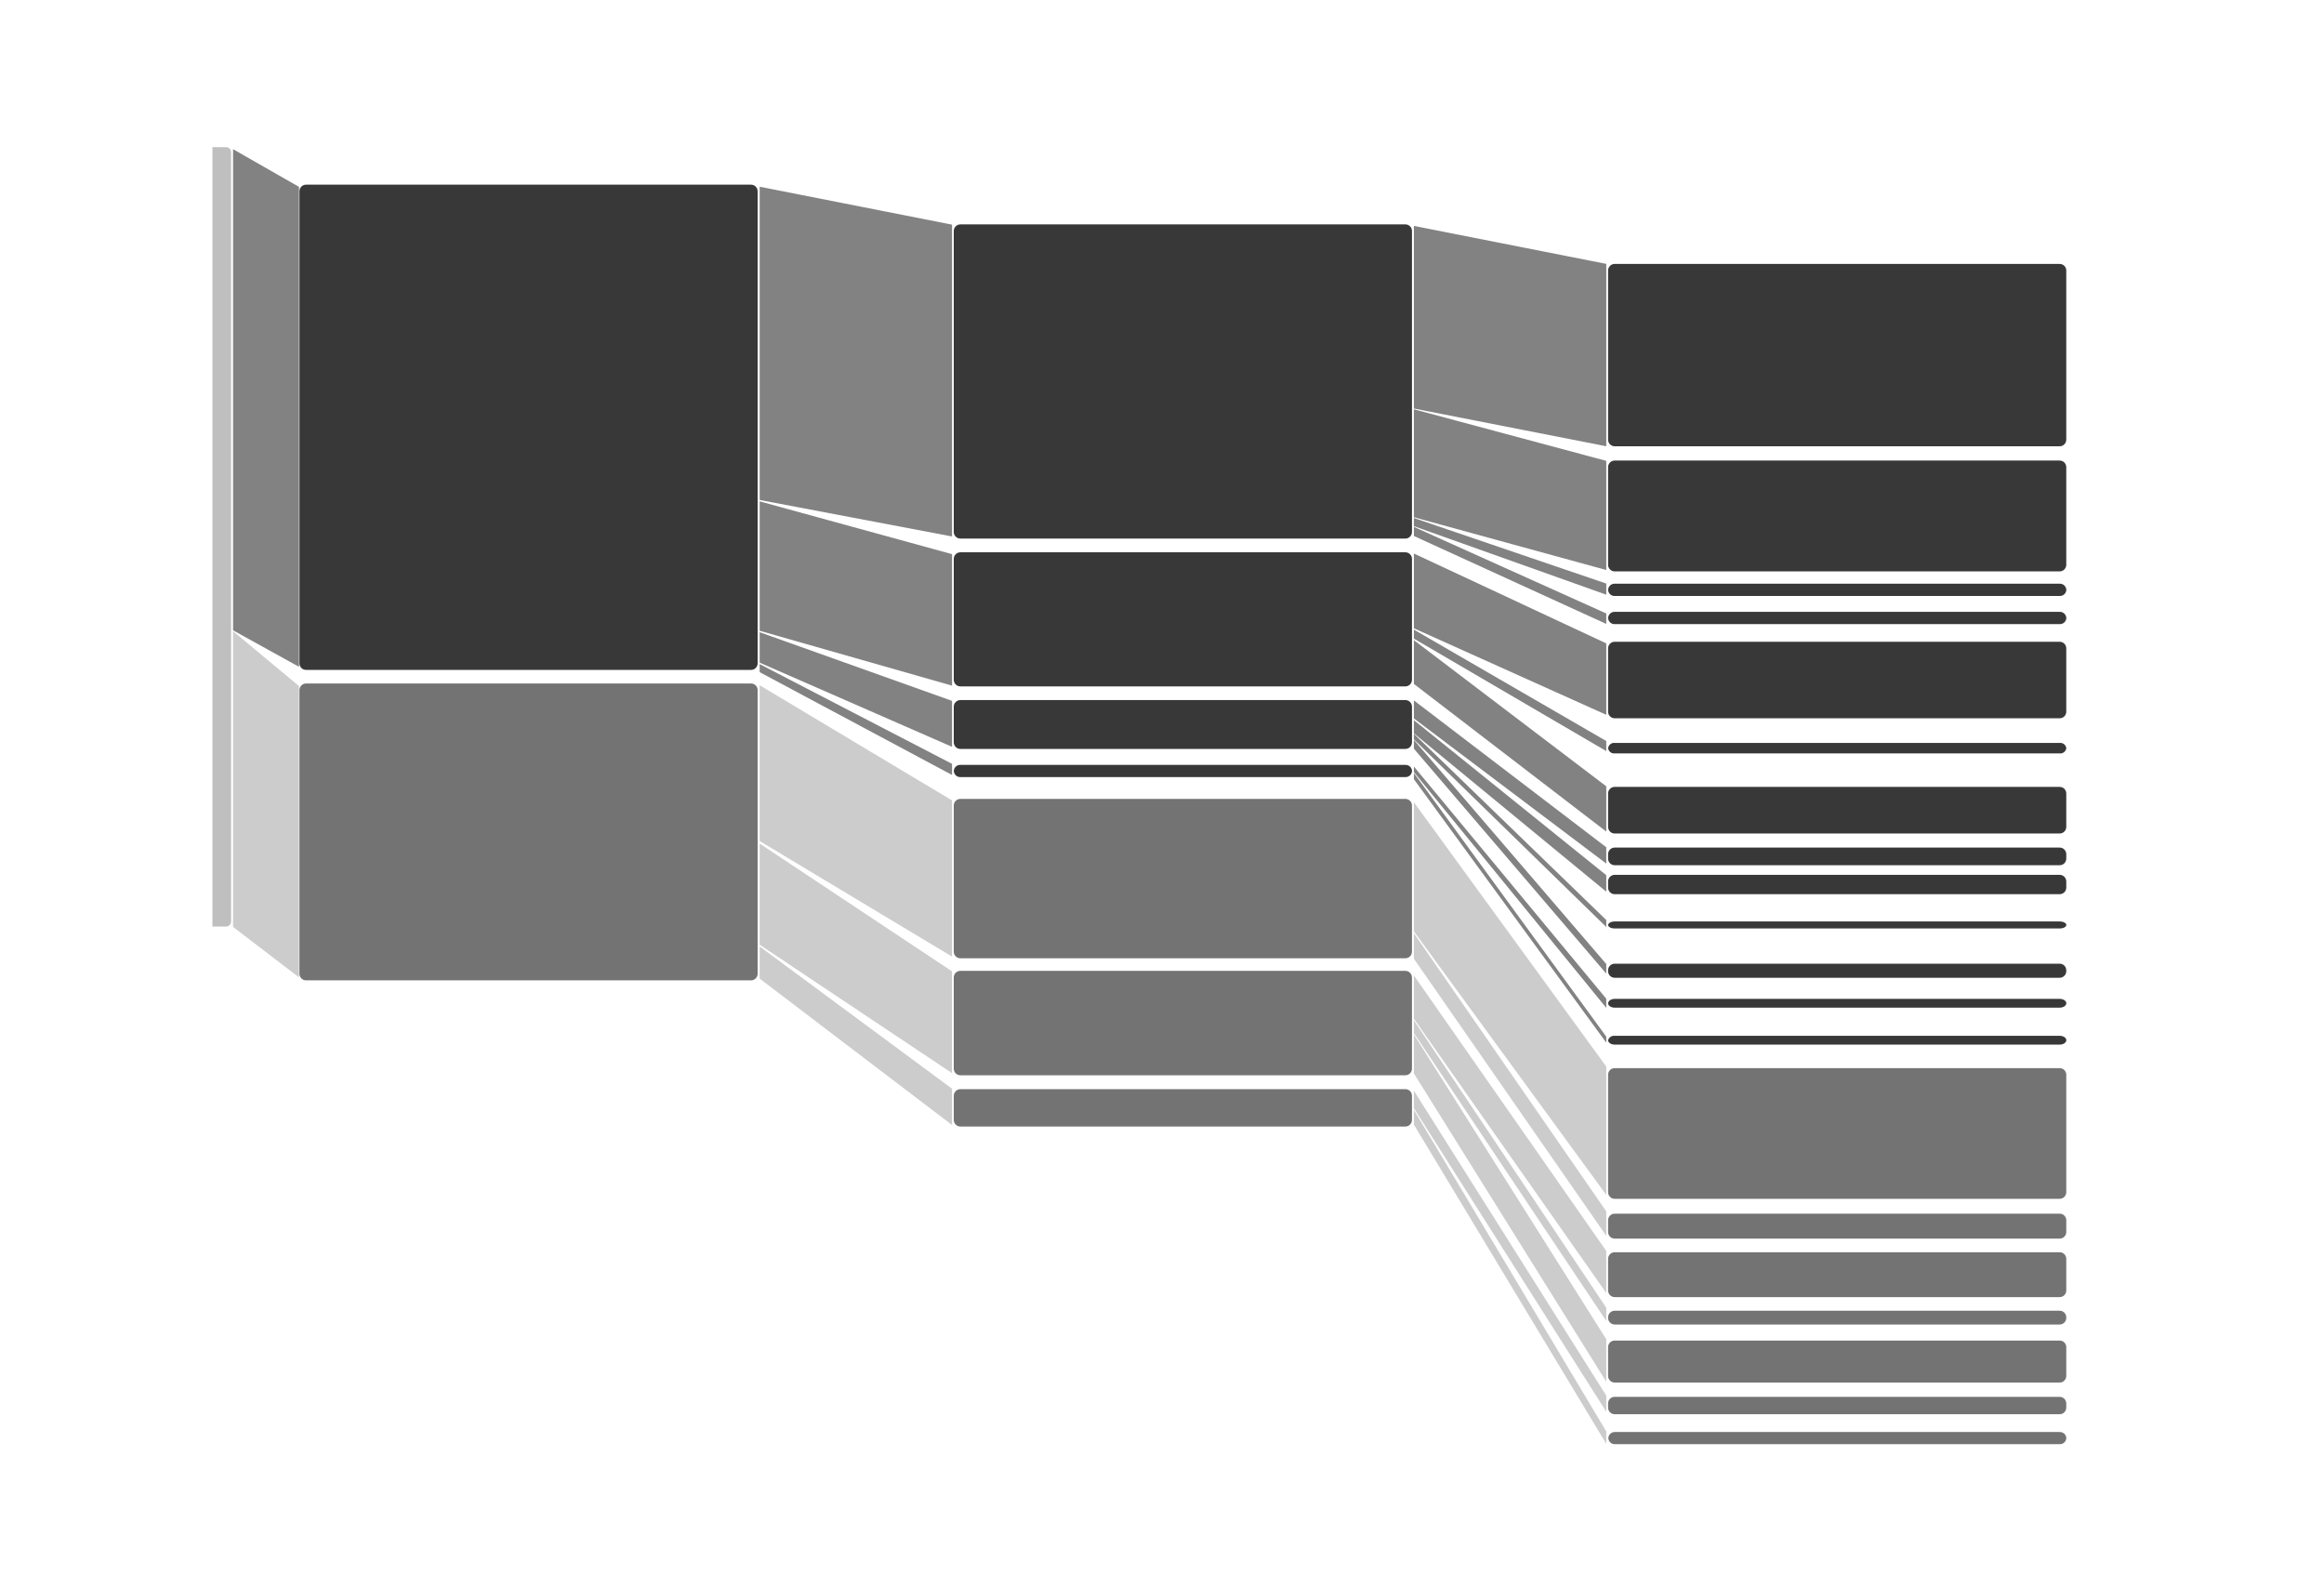
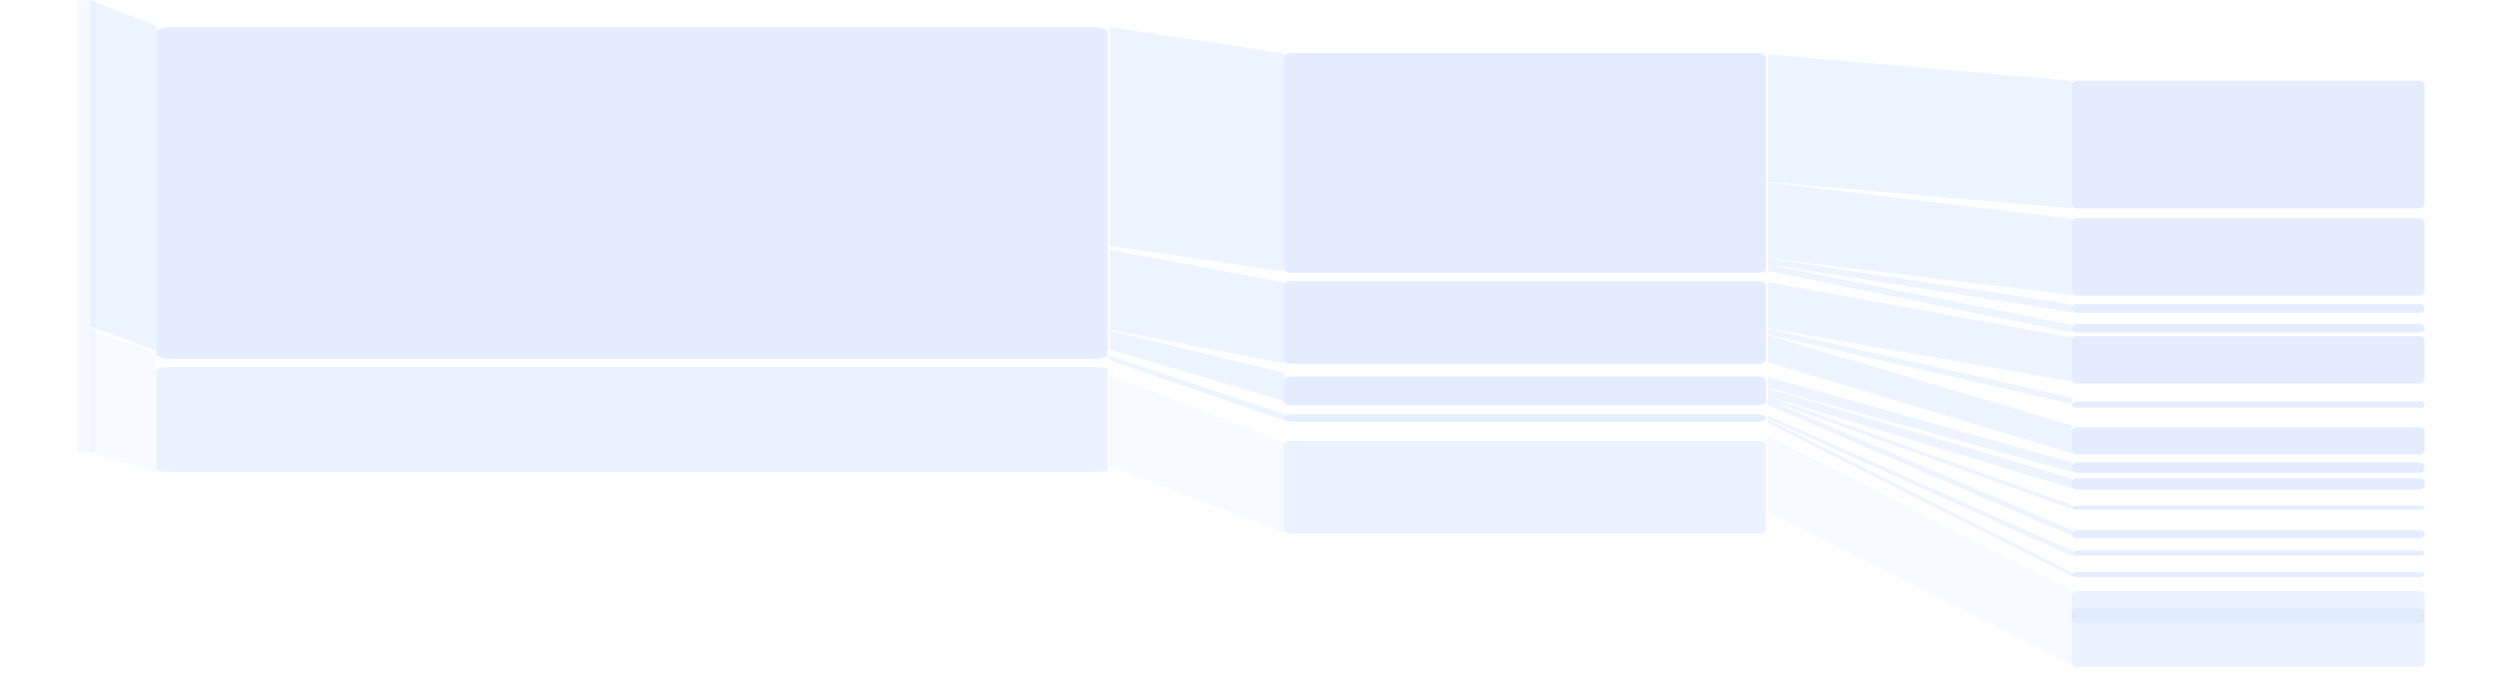
- <svg xmlns="http://www.w3.org/2000/svg" id="svg2" viewBox="0 0 528.51 358">
-   <defs>
-     <style>.cls-1{fill-opacity:0.25;}.cls-2{fill-opacity:0.78;}.cls-3{fill-opacity:0.49;}.cls-4{fill-opacity:0.55;}.cls-5{fill-opacity:0.2;}.cls-6{fill:none;}</style>
-   </defs>
-   <g id="layer1">
-     <path id="rect4356" class="cls-1" d="M48.31,33.46V210.67h3.24a1.17,1.17,0,0,0,1-1.28V34.74a1.17,1.17,0,0,0-1-1.28Z" />
-     <rect id="rect4363" class="cls-2" x="68.1" y="41.99" width="104.2" height="110.33" rx="1.5" ry="1.5" />
-     <rect id="rect4379" class="cls-2" x="216.9" y="51.02" width="104.2" height="71.44" rx="1.5" ry="1.5" />
-     <rect id="rect4381" class="cls-2" x="216.9" y="125.58" width="104.2" height="30.49" rx="1.5" ry="1.5" />
-     <rect id="rect4383" class="cls-2" x="216.9" y="159.18" width="104.2" height="11.11" rx="1.5" ry="1.5" />
-     <path id="rect4385" class="cls-2" d="M218.41,173.92H319.6a1.45,1.45,0,0,1,1.51,1.38h0a1.45,1.45,0,0,1-1.51,1.39H218.41a1.44,1.44,0,0,1-1.5-1.39h0a1.44,1.44,0,0,1,1.5-1.38Z" />
-     <rect id="rect4405" class="cls-2" x="365.7" y="60.01" width="104.2" height="41.46" rx="1.5" ry="1.5" />
-     <rect id="rect4407" class="cls-2" x="365.7" y="104.72" width="104.2" height="25.2" rx="1.5" ry="1.5" />
-     <path id="rect4409" class="cls-2" d="M367.21,132.72H468.4a1.46,1.46,0,0,1,1.51,1.4h0a1.45,1.45,0,0,1-1.51,1.39H367.21a1.44,1.44,0,0,1-1.5-1.39h0a1.45,1.45,0,0,1,1.5-1.4Z" />
-     <path id="rect4411" class="cls-2" d="M367.21,139.12H468.4a1.46,1.46,0,0,1,1.51,1.4h0a1.45,1.45,0,0,1-1.51,1.39H367.21a1.44,1.44,0,0,1-1.5-1.39h0a1.45,1.45,0,0,1,1.5-1.4Z" />
-     <rect id="rect4413" class="cls-2" x="365.7" y="145.92" width="104.2" height="17.4" rx="1.5" ry="1.5" />
-     <path id="rect4415" class="cls-2" d="M367.21,168.92H468.4a1.38,1.38,0,0,1,1.51,1.2h0a1.38,1.38,0,0,1-1.51,1.19H367.21a1.36,1.36,0,0,1-1.5-1.19h0A1.37,1.37,0,0,1,367.21,168.92Z" />
-     <rect id="rect4417" class="cls-2" x="365.7" y="178.92" width="104.2" height="10.6" rx="1.5" ry="1.5" />
-     <rect id="rect4419" class="cls-2" x="365.7" y="192.72" width="104.2" height="4.01" rx="1.5" ry="1.5" />
-     <rect id="rect4421" class="cls-2" x="365.7" y="198.92" width="104.2" height="4.4" rx="1.5" ry="1.5" />
-     <path id="rect4423" class="cls-2" d="M367.21,209.52H468.4c.83,0,1.51.35,1.51.8h0c0,.44-.68.79-1.51.79H367.21c-.83,0-1.5-.35-1.5-.79h0C365.76,209.87,366.38,209.52,367.21,209.52Z" />
-     <rect id="rect4425" class="cls-2" x="365.7" y="219.12" width="104.2" height="3.2" rx="1.5" ry="1.5" />
-     <path id="rect4427" class="cls-2" d="M367.21,227.12H468.4c.83,0,1.51.44,1.51,1h0c0,.55-.68,1-1.51,1H367.21c-.83,0-1.5-.44-1.5-1h0C365.76,227.56,366.38,227.12,367.21,227.12Z" />
-     <path id="rect4429" class="cls-2" d="M367.21,235.52H468.4c.83,0,1.51.44,1.51,1h0c0,.55-.68,1-1.51,1H367.21c-.83,0-1.5-.44-1.5-1h0A1.39,1.39,0,0,1,367.21,235.52Z" />
-     <g id="g4341">
-       <path id="path4371" class="cls-3" d="M53,33.92v109.4l15,8.3V42.49Z" />
-       <g id="g4300">
-         <path id="path4481" class="cls-3" d="M172.76,42.46v71.22l43.75,8.3V51.08Z" />
-         <path id="path4483" class="cls-3" d="M172.76,114v29.42l43.75,12.48V126Z" />
-         <path id="path4487" class="cls-3" d="M172.76,143.75v6.92l43.75,19.14V159.36Z" />
-         <path id="path4489" class="cls-3" d="M172.76,151v1.83l43.75,23.38v-2.53Z" />
-         <path id="path4499" class="cls-3" d="M321.54,51.37V92.89l43.75,8.58V60Z" />
-         <path id="path4501" class="cls-3" d="M321.54,93.06v24.55l43.75,12V104.79Z" />
-         <path id="path4503" class="cls-3" d="M321.54,117.78v1.86l43.75,15.58v-2.53Z" />
-         <path id="path4505" class="cls-3" d="M321.54,119.8v2.07l43.75,20v-2.38Z" />
-         <path id="path4507" class="cls-3" d="M321.54,125.86v17l43.75,19.67V146.29Z" />
-         <path id="path4509" class="cls-3" d="M321.54,143.16v2.05l43.75,25.57v-2.29Z" />
-         <path id="path4511" class="cls-3" d="M321.54,145.56v9.95l43.75,33.57V178.79Z" />
-         <path id="path4513" class="cls-3" d="M321.54,159.26v4.1l43.75,33v-3.71Z" />
-         <path id="path4515" class="cls-3" d="M321.54,163.75v3l43.75,36V199Z" />
-         <path id="path4517" class="cls-3" d="M321.54,166.85v1.27l43.75,42.66v-1.59Z" />
-         <path id="path4519" class="cls-3" d="M321.54,168.24v2l43.75,51.14V219.2Z" />
-         <path id="path4521" class="cls-3" d="M321.54,174.29v1.27l43.75,53.61v-2.08Z" />
-         <path id="path4523" class="cls-3" d="M321.54,175.76v1.42l43.75,59.9v-1.37Z" />
-       </g>
-     </g>
-     <rect id="rect4365" class="cls-4" x="68.1" y="155.41" width="104.2" height="67.5" rx="1.5" ry="1.5" />
-     <rect id="rect4387" class="cls-4" x="216.9" y="181.65" width="104.2" height="36.24" rx="1.5" ry="1.5" />
-     <rect id="rect4389" class="cls-4" x="216.9" y="220.75" width="104.2" height="23.74" rx="1.5" ry="1.5" />
-     <rect id="rect4391" class="cls-4" x="216.9" y="247.65" width="104.2" height="8.5" rx="1.5" ry="1.5" />
-     <rect id="rect4431" class="cls-4" x="365.7" y="242.87" width="104.2" height="29.71" rx="1.5" ry="1.5" />
-     <rect id="rect4433" class="cls-4" x="365.7" y="275.96" width="104.2" height="5.67" rx="1.5" ry="1.5" />
-     <rect id="rect4435" class="cls-4" x="365.7" y="284.73" width="104.2" height="10.2" rx="1.5" ry="1.5" />
-     <rect id="rect4437" class="cls-4" x="365.7" y="298.03" width="104.2" height="3.13" rx="1.5" ry="1.5" />
-     <rect id="rect4439" class="cls-4" x="365.7" y="304.81" width="104.2" height="9.55" rx="1.5" ry="1.5" />
-     <rect id="rect4537" class="cls-4" x="365.7" y="317.61" width="104.2" height="3.95" rx="1.5" ry="1.5" />
-     <path id="rect4539" class="cls-4" d="M367.21,325.61H468.4a1.45,1.45,0,0,1,1.51,1.38h0a1.45,1.45,0,0,1-1.51,1.38H367.21a1.44,1.44,0,0,1-1.45-1.37h0A1.44,1.44,0,0,1,367.21,325.61Z" />
-     <g id="g4362">
-       <path id="path4373" class="cls-5" d="M53,143.52v67.24l15,11.47V156Z" />
-       <path id="path4491" class="cls-5" d="M172.76,155.81v35.42l43.75,26.28V182Z" />
-       <path id="path4493" class="cls-5" d="M172.76,191.81v23L216.49,244V220.85Z" />
-       <path id="path4495" class="cls-5" d="M172.76,215.21v7.3l43.75,33.29v-8.25Z" />
-       <path id="path4525" class="cls-5" d="M321.54,182.42v29.36l43.75,59.91V242.51Z" />
-       <path id="path4527" class="cls-5" d="M321.54,212.2V218l43.75,63v-5.56Z" />
-       <path id="path4529" class="cls-5" d="M321.54,221.8v9.85L365.29,294v-9.56Z" />
-       <path id="path4531" class="cls-5" d="M321.54,232v2.91l43.75,65.44v-3Z" />
-       <path id="path4533" class="cls-5" d="M321.54,235.22v8.86l43.75,70.09v-9.66Z" />
-       <path id="path4535" class="cls-5" d="M321.54,248v4l43.75,69v-3.66Z" />
-       <path id="path4541" class="cls-5" d="M321.54,252.37v3.35l43.75,72.57v-2.82Z" />
+ <svg xmlns="http://www.w3.org/2000/svg" viewBox="0 0 1366 374">
+   <g opacity="0.6">
+     <path d="M961.16,29h-256c-2,0-3.79,1.18-3.79,2.52v115c0,1.34,1.77,2.52,3.79,2.52h256c2,0,3.79-1.18,3.79-2.52v-115C965,30.22,963.18,29,961.16,29Z" fill="#c1d9ff" fill-opacity="0.78" />
+     <path d="M961.16,153.67h-256c-2,0-3.79,1-3.79,2.22V196.6c0,1.18,1.77,2.22,3.79,2.22h256c2,0,3.79-1,3.79-2.22V155.89C965,154.71,963.18,153.67,961.16,153.67Z" fill="#c1d9ff" fill-opacity="0.78" />
+     <path d="M961.16,205.85h-256c-2,0-3.79,1-3.79,2.1v11.33c0,1.12,1.77,2.1,3.79,2.1h256c2,0,3.79-1,3.79-2.1V208C965,206.83,963.18,205.85,961.16,205.85Z" fill="#c1d9ff" fill-opacity="0.78" />
+     <path d="M961.16,226.41h-256c-2,0-3.79.84-3.79,2s1.77,2,3.79,2h256c2,0,3.79-.84,3.79-2S963.18,226.41,961.16,226.41Z" fill="#c1d9ff" fill-opacity="0.78" />
+     <path d="M961,241H705.2c-2,0-3.79,1-3.79,2.09v46.43c0,1.12,1.77,2.1,3.79,2.1H961c2,0,3.79-1,3.79-2.1V243.05C964.83,241.93,963.06,241,961,241Z" fill="#c1d9ff" fill-opacity="0.55" />
+     <g>
+       <path d="M49.81.11,42.07.24V247.39h7.74c1.45-.14,2.66-1,2.42-1.81V1.92C52.47,1.08,51.26.24,49.81.11Z" fill="#c1d9ff" fill-opacity="0.25" />
+       <path d="M597.66,14.77H93c-4,0-7.48,1.15-7.48,2.47v176.5c0,1.31,3.49,2.46,7.48,2.46H597.66c4,0,7.48-1.15,7.48-2.46V17.24C605.14,15.92,601.65,14.77,597.66,14.77Z" fill="#c1d9ff" fill-opacity="0.78" />
+       <path d="M1322,44.15H1134.82a2.72,2.72,0,0,0-2.77,2.52v64.64a2.72,2.72,0,0,0,2.77,2.52H1322a2.73,2.73,0,0,0,2.78-2.52V46.67A2.73,2.73,0,0,0,1322,44.15Z" fill="#c1d9ff" fill-opacity="0.78" />
+       <path d="M1322,119.2H1134.82a2.72,2.72,0,0,0-2.77,2.52V159a2.72,2.72,0,0,0,2.77,2.52H1322a2.72,2.72,0,0,0,2.78-2.52V121.72A2.73,2.73,0,0,0,1322,119.2Z" fill="#c1d9ff" fill-opacity="0.78" />
+       <path d="M1322,166.21H1134.82a2.38,2.38,0,1,0,0,4.7H1322a2.38,2.38,0,1,0,0-4.7Z" fill="#c1d9ff" fill-opacity="0.78" />
+       <path d="M1322,177H1134.82a2.38,2.38,0,1,0,0,4.7H1322a2.38,2.38,0,1,0,0-4.7Z" fill="#c1d9ff" fill-opacity="0.78" />
+       <path d="M1322,183.72H1134.82a2.61,2.61,0,0,0-2.77,2.22v21.32a2.61,2.61,0,0,0,2.77,2.22H1322a2.62,2.62,0,0,0,2.78-2.22V185.94A2.62,2.62,0,0,0,1322,183.72Z" fill="#c1d9ff" fill-opacity="0.78" />
+       <path d="M1322,219.42H1134.82a2.56,2.56,0,0,0-2.77,1.68,2.43,2.43,0,0,0,2.77,1.68H1322a1.9,1.9,0,1,0,0-3.36Z" fill="#c1d9ff" fill-opacity="0.78" />
+       <path d="M1322,233.4H1134.82c-1.48,0-2.77,1-2.77,2.1v10.63c0,1.12,1.29,2.1,2.77,2.1H1322c1.48,0,2.78-1,2.78-2.1V235.5C1324.76,234.38,1323.46,233.4,1322,233.4Z" fill="#c1d9ff" fill-opacity="0.78" />
+       <path d="M1322,252.7H1134.82c-1.48,0-2.77,1-2.77,2.1v1.4c0,1.12,1.29,2.1,2.77,2.1H1322c1.48,0,2.78-1,2.78-2.1v-1.4C1324.76,253.68,1323.46,252.7,1322,252.7Z" fill="#c1d9ff" fill-opacity="0.78" />
+       <path d="M1322,261.37H1134.82c-1.48,0-2.77,1-2.77,2.1v2c0,1.12,1.29,2.1,2.77,2.1H1322c1.48,0,2.78-1,2.78-2.1v-2C1324.76,262.35,1323.46,261.37,1322,261.37Z" fill="#c1d9ff" fill-opacity="0.78" />
+       <path d="M1322,276.2H1134.82c-1.48,0-2.59.56-2.77,1.12,0,.56,1.29,1.12,2.77,1.12H1322c1.48,0,2.78-.56,2.78-1.12S1323.46,276.2,1322,276.2Z" fill="#c1d9ff" fill-opacity="0.78" />
+       <path d="M1322,289.62H1134.82c-1.48,0-2.77,1-2.77,2.1V292c0,1.12,1.29,2.1,2.77,2.1H1322c1.48,0,2.78-1,2.78-2.1v-.28C1324.76,290.6,1323.46,289.62,1322,289.62Z" fill="#c1d9ff" fill-opacity="0.78" />
+       <path d="M1322,300.81H1134.82c-1.48,0-2.59.7-2.77,1.4,0,.84,1.29,1.4,2.77,1.4H1322c1.48,0,2.78-.56,2.78-1.4S1323.46,300.81,1322,300.81Z" fill="#c1d9ff" fill-opacity="0.78" />
+       <path d="M1322,312.56H1134.82a2.71,2.71,0,0,0-2.77,1.4c0,.84,1.29,1.4,2.77,1.4H1322c1.48,0,2.78-.56,2.78-1.4S1323.46,312.56,1322,312.56Z" fill="#c1d9ff" fill-opacity="0.78" />
+       <polygon points="49.26 0.1 49.26 178.23 85.53 191.74 85.53 187.51 85.53 14.11 49.26 0.1" fill="#c1d9ff" fill-opacity="0.49" />
+       <polygon points="606.35 134.31 701.41 148.25 701.41 29.21 606.35 14.77 606.35 134.31" fill="#c1d9ff" fill-opacity="0.49" />
+       <polygon points="606.35 180.02 701.41 198.52 701.41 154.26 606.35 136.5 606.35 180.02" fill="#c1d9ff" fill-opacity="0.49" />
+       <polygon points="606.35 190.82 701.41 219.1 701.41 203.7 606.35 180.61 606.35 190.82" fill="#c1d9ff" fill-opacity="0.49" />
+       <polygon points="606.35 196.9 701.41 229.63 701.41 226.13 606.35 194.38 606.35 196.9" fill="#c1d9ff" fill-opacity="0.49" />
+       <polygon points="965.92 99.39 1132.05 113.83 1132.05 44.15 965.92 29.71 965.92 99.39" fill="#c1d9ff" fill-opacity="0.49" />
+       <polygon points="965.92 141.03 1132.05 161.18 1132.05 119.54 965.92 99.72 965.92 141.03" fill="#c1d9ff" fill-opacity="0.49" />
+       <polygon points="965.92 144.39 1132.05 170.58 1132.05 166.38 965.92 141.2 965.92 144.39" fill="#c1d9ff" fill-opacity="0.49" />
+       <polygon points="965.92 148.08 1132.05 181.66 1132.05 177.63 965.92 144.55 965.92 148.08" fill="#c1d9ff" fill-opacity="0.49" />
+       <polygon points="965.92 179.28 1132.05 208.44 1132.05 184.46 965.92 154.11 965.92 179.28" fill="#c1d9ff" fill-opacity="0.49" />
+       <polygon points="965.92 182.83 1132.05 220.73 1132.05 217.32 965.92 179.72 965.92 182.83" fill="#c1d9ff" fill-opacity="0.49" />
+       <polygon points="965.92 197.93 1132.05 247.67 1132.05 232.42 965.92 183.28 965.92 197.93" fill="#c1d9ff" fill-opacity="0.49" />
+       <polygon points="965.92 211.73 1132.05 257.88 1132.05 252.7 965.92 205.99 965.92 211.73" fill="#c1d9ff" fill-opacity="0.49" />
+       <polygon points="965.92 216.48 1132.05 266.83 1132.05 261.51 965.92 212.29 965.92 216.48" fill="#c1d9ff" fill-opacity="0.49" />
+       <polygon points="965.92 218.44 1132.05 278.16 1132.05 275.92 965.92 216.62 965.92 218.44" fill="#c1d9ff" fill-opacity="0.49" />
+       <polygon points="1132.05 292.7 1132.05 289.62 965.92 218.44 965.92 221.24 1132.05 292.7" fill="#c1d9ff" fill-opacity="0.49" />
+       <polygon points="965.92 228.79 1132.05 303.75 1132.05 300.81 965.92 226.97 965.92 228.79" fill="#c1d9ff" fill-opacity="0.49" />
+       <polygon points="965.92 231.03 1132.05 314.8 1132.05 312.84 965.92 229.07 965.92 231.03" fill="#c1d9ff" fill-opacity="0.49" />
+       <path d="M597.66,200.54H93c-4,0-7.48.59-7.48,1.27V256.6c0,.68,3.49,1.28,7.48,1.28H597.66c4,0,7.48-.6,7.48-1.28V201.81C605.14,201.13,601.65,200.54,597.66,200.54Z" fill="#c1d9ff" fill-opacity="0.55" />
+       <path d="M1322,322.91H1134.82c-1.48,0-2.77.84-2.77,2.1v37.34c0,1.12,1.29,2.1,2.77,2.1H1322c1.48,0,2.78-1,2.78-2.1V325C1324.76,323.89,1323.46,322.91,1322,322.91Z" fill="#c1d9ff" fill-opacity="0.55" />
+       <path d="M1322,332.29H1134.82c-1.48,0-2.77.84-2.77,2.1v3.78c0,1.12,1.29,2.09,2.77,2.09H1322c1.48,0,2.78-1,2.78-2.09v-3.78C1324.76,333.27,1323.46,332.29,1322,332.29Z" fill="#c1d9ff" fill-opacity="0.55" />
+       <polygon points="49.26 180.55 49.26 246.94 85.53 258.3 85.53 255.63 85.53 192.9 49.26 180.55" fill="#c1d9ff" fill-opacity="0.2" />
+       <polygon points="606.23 254.38 701.41 291.16 701.41 241.51 606.23 204.87 606.23 254.38" fill="#c1d9ff" fill-opacity="0.2" />
+       <polygon points="965.92 279.42 1132.05 363.19 1132.05 322.35 965.92 238.3 965.92 279.42" fill="#c1d9ff" fill-opacity="0.2" />
    </g>
  </g>
-   <rect class="cls-6" width="528.51" height="358" />
</svg>
